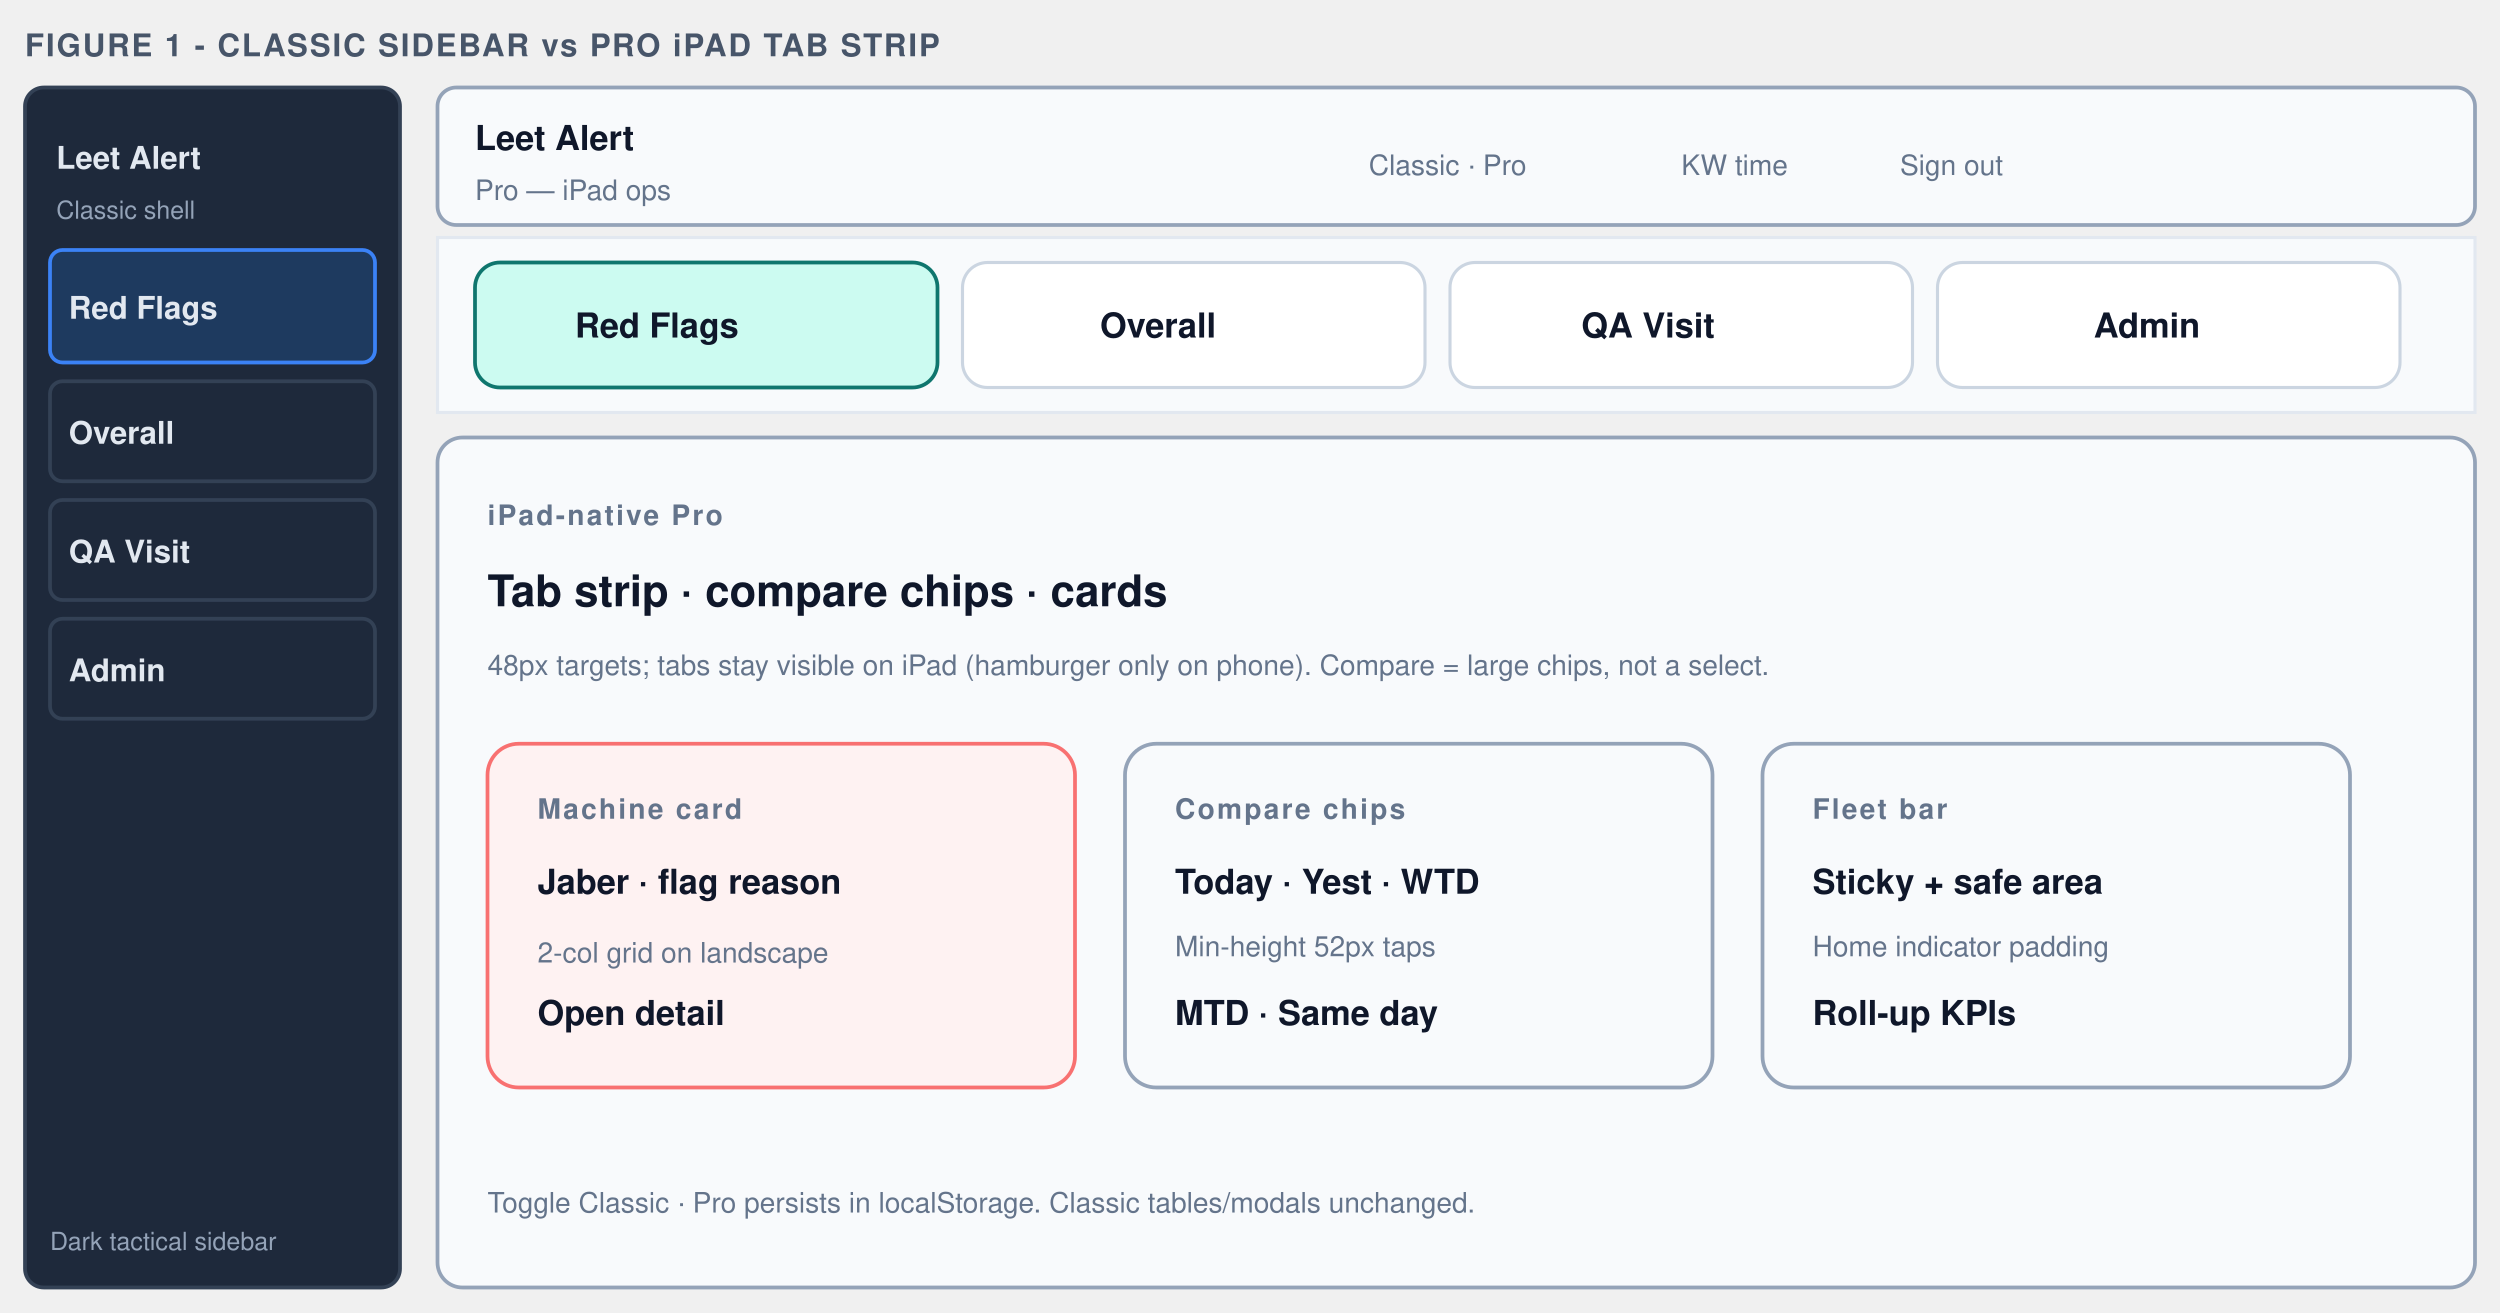
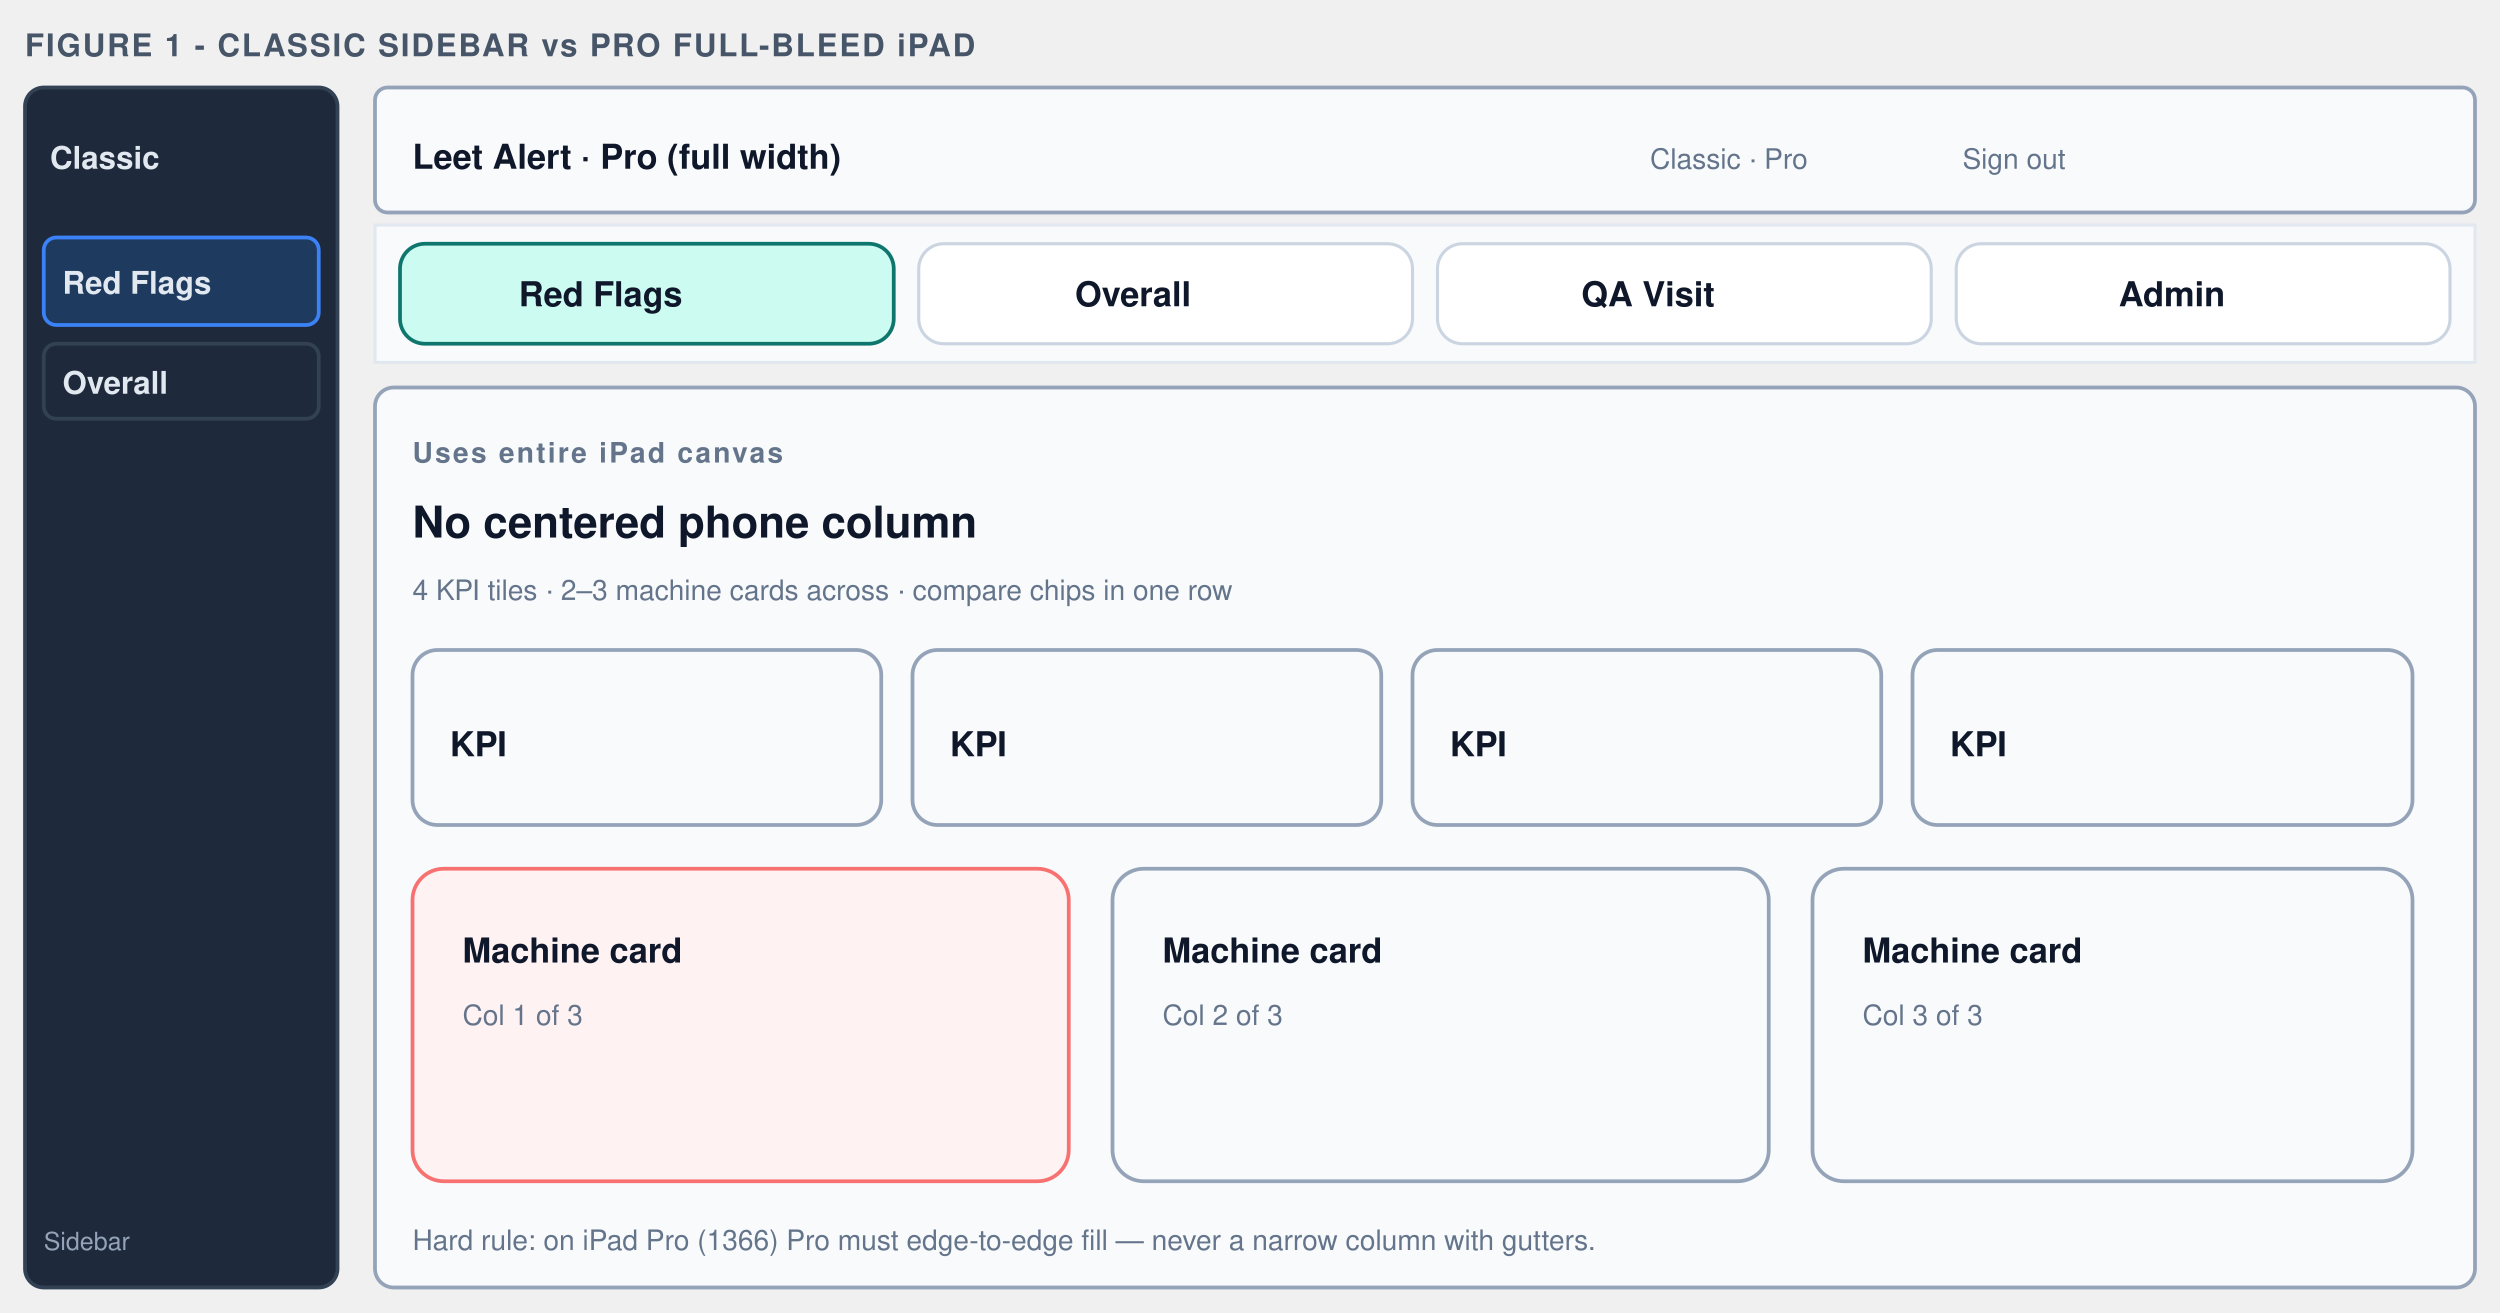
<svg xmlns="http://www.w3.org/2000/svg" width="800" height="420" viewBox="0 0 800 420" font-family="Segoe UI, Helvetica, Arial, sans-serif">
  <defs>
    <style>
      .box { fill: #1e293b; stroke: #334155; stroke-width: 1.2; }
      .boxHi { fill: #1e3a5f; stroke: #3b82f6; stroke-width: 1.2; }
      .boxMain { fill: #f8fafc; stroke: #94a3b8; stroke-width: 1.2; }
      .boxAccent { fill: #fef2f2; stroke: #f87171; stroke-width: 1.2; }
      .tab { fill: #ffffff; stroke: #cbd5e1; stroke-width: 1; }
      .tabOn { fill: #ccfbf1; stroke: #0f766e; stroke-width: 1.2; }
      .label { fill: #0f172a; font-size: 11px; font-weight: 600; }
      .labelInv { fill: #e2e8f0; font-size: 10px; font-weight: 600; }
      .hint { fill: #64748b; font-size: 9px; }
      .hintInv { fill: #94a3b8; font-size: 8px; }
      .title { fill: #0f172a; font-size: 14px; font-weight: 700; }
      .cap { fill: #475569; font-size: 10px; font-weight: 600; letter-spacing: 0.06em; }
      .kicker { fill: #64748b; font-size: 9px; font-weight: 600; text-transform: uppercase; letter-spacing: 0.08em; }
    </style>
  </defs>
-   <text x="8" y="18" class="cap">FIGURE 1 - CLASSIC SIDEBAR vs PRO iPAD TAB STRIP</text>
+   <text x="8" y="18" class="cap">FIGURE 1 - CLASSIC SIDEBAR vs PRO FULL-BLEED iPAD</text>
  <g transform="translate(8, 28)">
-     <rect class="box" x="0" y="0" width="120" height="384" rx="6" fill="#0f172a" />
-     <text x="10" y="26" class="labelInv" font-size="12px">Leet Alert</text>
-     <text x="10" y="42" class="hintInv">Classic shell</text>
-     <rect class="boxHi" x="8" y="52" width="104" height="36" rx="4" />
-     <text x="14" y="74" class="labelInv" font-size="9px">Red Flags</text>
-     <rect class="box" x="8" y="94" width="104" height="32" rx="4" />
-     <text x="14" y="114" class="labelInv" font-size="9px">Overall</text>
-     <rect class="box" x="8" y="132" width="104" height="32" rx="4" />
-     <text x="14" y="152" class="labelInv" font-size="9px">QA Visit</text>
-     <rect class="box" x="8" y="170" width="104" height="32" rx="4" />
-     <text x="14" y="190" class="labelInv" font-size="9px">Admin</text>
-     <text x="8" y="372" class="hintInv">Dark tactical sidebar</text>
-     <rect class="boxMain" x="132" y="0" width="652" height="44" rx="6" />
-     <text x="144" y="20" class="label" font-size="12px">Leet Alert</text>
-     <text x="144" y="36" class="hint" font-size="8px">Pro — iPad ops</text>
-     <text x="430" y="28" class="hint" font-size="8px">Classic · Pro</text>
-     <text x="530" y="28" class="hint" font-size="8px">KW time</text>
-     <text x="600" y="28" class="hint" font-size="8px">Sign out</text>
-     <rect fill="#f8fafc" stroke="#e2e8f0" x="132" y="48" width="652" height="56" rx="0" />
-     <rect class="tabOn" x="144" y="56" width="148" height="40" rx="8" />
-     <text x="176" y="80" class="label" font-size="10px" fill="#0f766e">Red Flags</text>
-     <rect class="tab" x="300" y="56" width="148" height="40" rx="8" />
-     <text x="344" y="80" class="label" font-size="10px">Overall</text>
-     <rect class="tab" x="456" y="56" width="148" height="40" rx="8" />
-     <text x="498" y="80" class="label" font-size="10px">QA Visit</text>
-     <rect class="tab" x="612" y="56" width="148" height="40" rx="8" />
-     <text x="662" y="80" class="label" font-size="10px">Admin</text>
-     <rect class="boxMain" x="132" y="112" width="652" height="272" rx="8" />
-     <text x="148" y="140" class="kicker">iPad-native Pro</text>
-     <text x="148" y="166" class="title">Tab strip · compare chips · cards</text>
-     <text x="148" y="188" class="hint" font-size="9px">48px targets; tabs stay visible on iPad (hamburger only on phone). Compare = large chips, not a select.</text>
-     <rect class="boxAccent" x="148" y="210" width="188" height="110" rx="10" />
-     <text x="164" y="234" class="kicker">Machine card</text>
-     <text x="164" y="258" class="label" font-size="12px">Jaber · flag reason</text>
-     <text x="164" y="280" class="hint" font-size="8px">2-col grid on landscape</text>
-     <text x="164" y="300" class="label" font-size="9px" fill="#b91c1c">Open detail</text>
-     <rect class="boxMain" x="352" y="210" width="188" height="110" rx="10" />
-     <text x="368" y="234" class="kicker">Compare chips</text>
-     <text x="368" y="258" class="label" font-size="11px">Today · Yest · WTD</text>
-     <text x="368" y="278" class="hint" font-size="8px">Min-height 52px taps</text>
-     <text x="368" y="300" class="label" font-size="9px">MTD · Same day</text>
-     <rect class="boxMain" x="556" y="210" width="188" height="110" rx="10" />
-     <text x="572" y="234" class="kicker">Fleet bar</text>
-     <text x="572" y="258" class="label" font-size="11px">Sticky + safe area</text>
-     <text x="572" y="278" class="hint" font-size="8px">Home indicator padding</text>
-     <text x="572" y="300" class="label" font-size="9px">Roll-up KPIs</text>
-     <text x="148" y="360" class="hint" font-size="8px">Toggle Classic · Pro persists in localStorage. Classic tables/modals unchanged.</text>
+     <rect class="box" x="0" y="0" width="100" height="384" rx="6" fill="#0f172a" />
+     <text x="8" y="26" class="labelInv" font-size="11px">Classic</text>
+     <rect class="boxHi" x="6" y="48" width="88" height="28" rx="4" />
+     <text x="12" y="66" class="labelInv" font-size="8px">Red Flags</text>
+     <rect class="box" x="6" y="82" width="88" height="24" rx="4" />
+     <text x="12" y="98" class="labelInv" font-size="8px">Overall</text>
+     <text x="6" y="372" class="hintInv">Sidebar</text>
+     <rect class="boxMain" x="112" y="0" width="672" height="40" rx="4" />
+     <text x="124" y="26" class="label" font-size="12px">Leet Alert · Pro (full width)</text>
+     <text x="520" y="26" class="hint" font-size="8px">Classic · Pro</text>
+     <text x="620" y="26" class="hint" font-size="8px">Sign out</text>
+     <rect fill="#f8fafc" stroke="#e2e8f0" x="112" y="44" width="672" height="44" rx="0" />
+     <rect class="tabOn" x="120" y="50" width="158" height="32" rx="8" />
+     <text x="158" y="70" class="label" font-size="10px" fill="#0f766e">Red Flags</text>
+     <rect class="tab" x="286" y="50" width="158" height="32" rx="8" />
+     <text x="336" y="70" class="label" font-size="10px">Overall</text>
+     <rect class="tab" x="452" y="50" width="158" height="32" rx="8" />
+     <text x="498" y="70" class="label" font-size="10px">QA Visit</text>
+     <rect class="tab" x="618" y="50" width="158" height="32" rx="8" />
+     <text x="670" y="70" class="label" font-size="10px">Admin</text>
+     <rect class="boxMain" x="112" y="96" width="672" height="288" rx="6" />
+     <text x="124" y="120" class="kicker">Uses entire iPad canvas</text>
+     <text x="124" y="144" class="title">No centered phone column</text>
+     <text x="124" y="164" class="hint" font-size="9px">4 KPI tiles · 2–3 machine cards across · compare chips in one row</text>
+     <rect class="boxMain" x="124" y="180" width="150" height="56" rx="8" />
+     <text x="136" y="214" class="label" font-size="10px">KPI</text>
+     <rect class="boxMain" x="284" y="180" width="150" height="56" rx="8" />
+     <text x="296" y="214" class="label" font-size="10px">KPI</text>
+     <rect class="boxMain" x="444" y="180" width="150" height="56" rx="8" />
+     <text x="456" y="214" class="label" font-size="10px">KPI</text>
+     <rect class="boxMain" x="604" y="180" width="160" height="56" rx="8" />
+     <text x="616" y="214" class="label" font-size="10px">KPI</text>
+     <rect class="boxAccent" x="124" y="250" width="210" height="100" rx="10" />
+     <text x="140" y="280" class="label" font-size="11px">Machine card</text>
+     <text x="140" y="300" class="hint" font-size="8px">Col 1 of 3</text>
+     <rect class="boxMain" x="348" y="250" width="210" height="100" rx="10" />
+     <text x="364" y="280" class="label" font-size="11px">Machine card</text>
+     <text x="364" y="300" class="hint" font-size="8px">Col 2 of 3</text>
+     <rect class="boxMain" x="572" y="250" width="192" height="100" rx="10" />
+     <text x="588" y="280" class="label" font-size="11px">Machine card</text>
+     <text x="588" y="300" class="hint" font-size="8px">Col 3 of 3</text>
+     <text x="124" y="372" class="hint" font-size="8px">Hard rule: on iPad Pro (1366) Pro must edge-to-edge fill — never a narrow column with gutters.</text>
  </g>
</svg>
